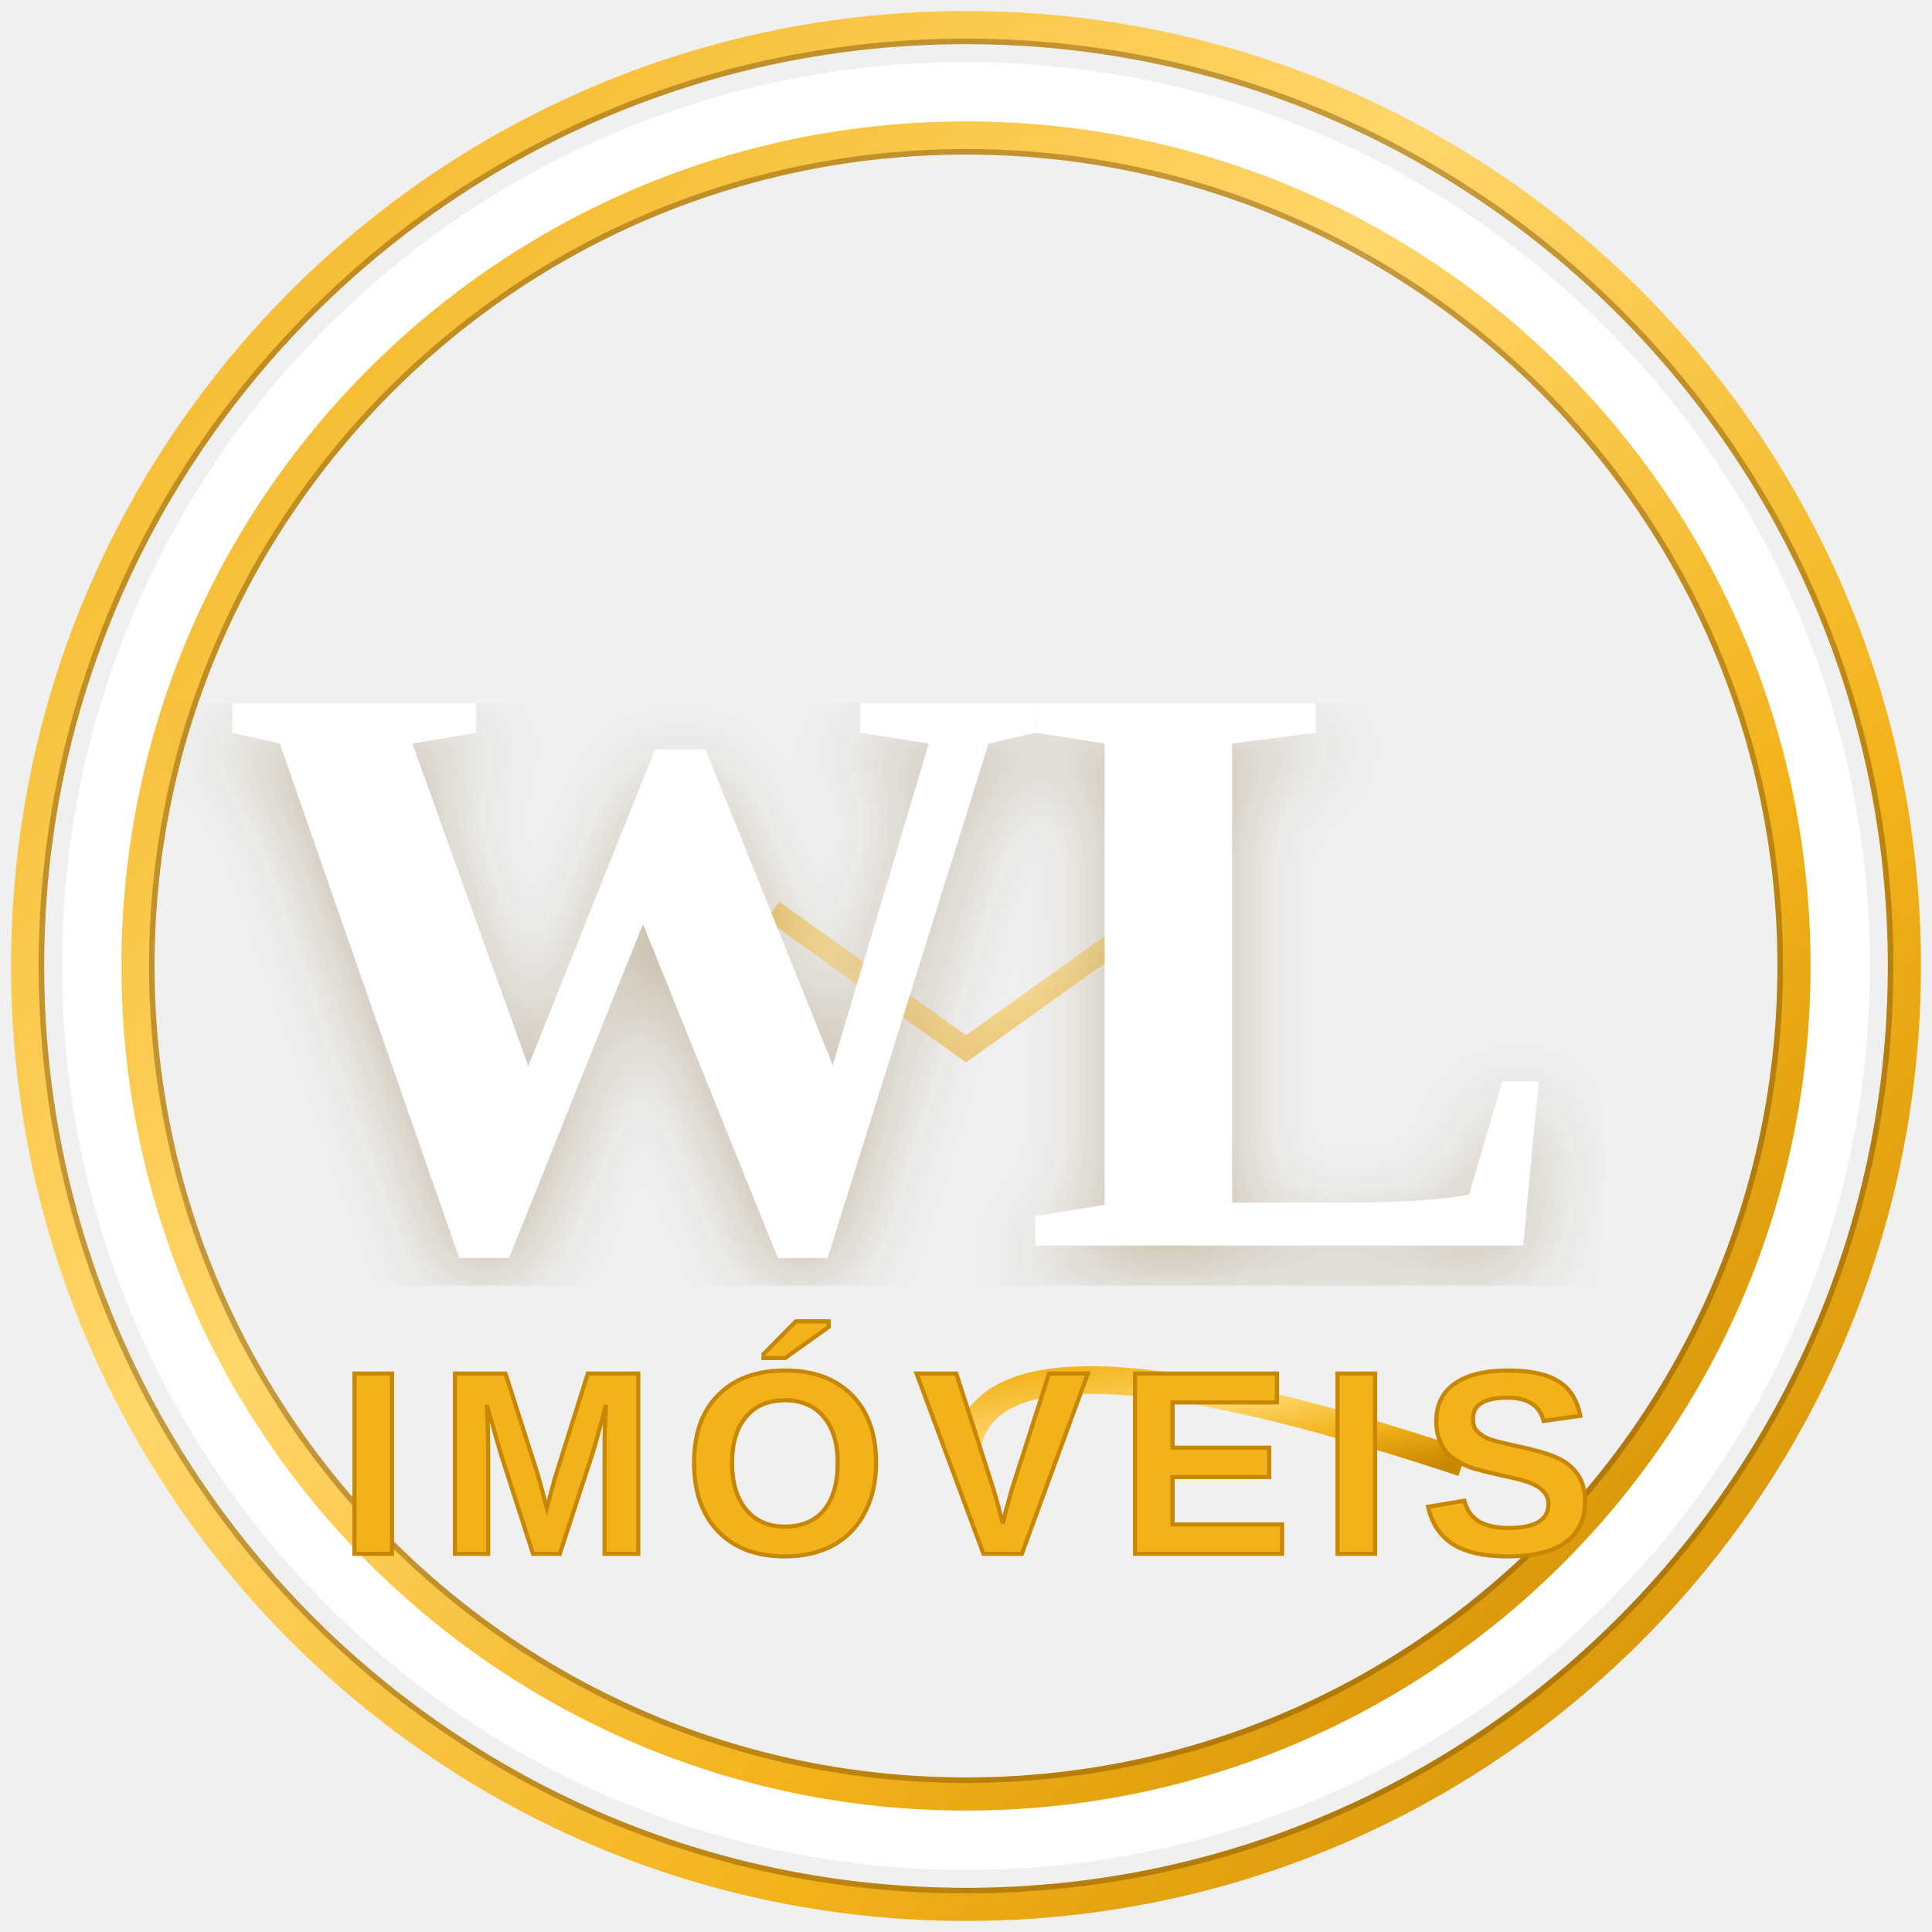
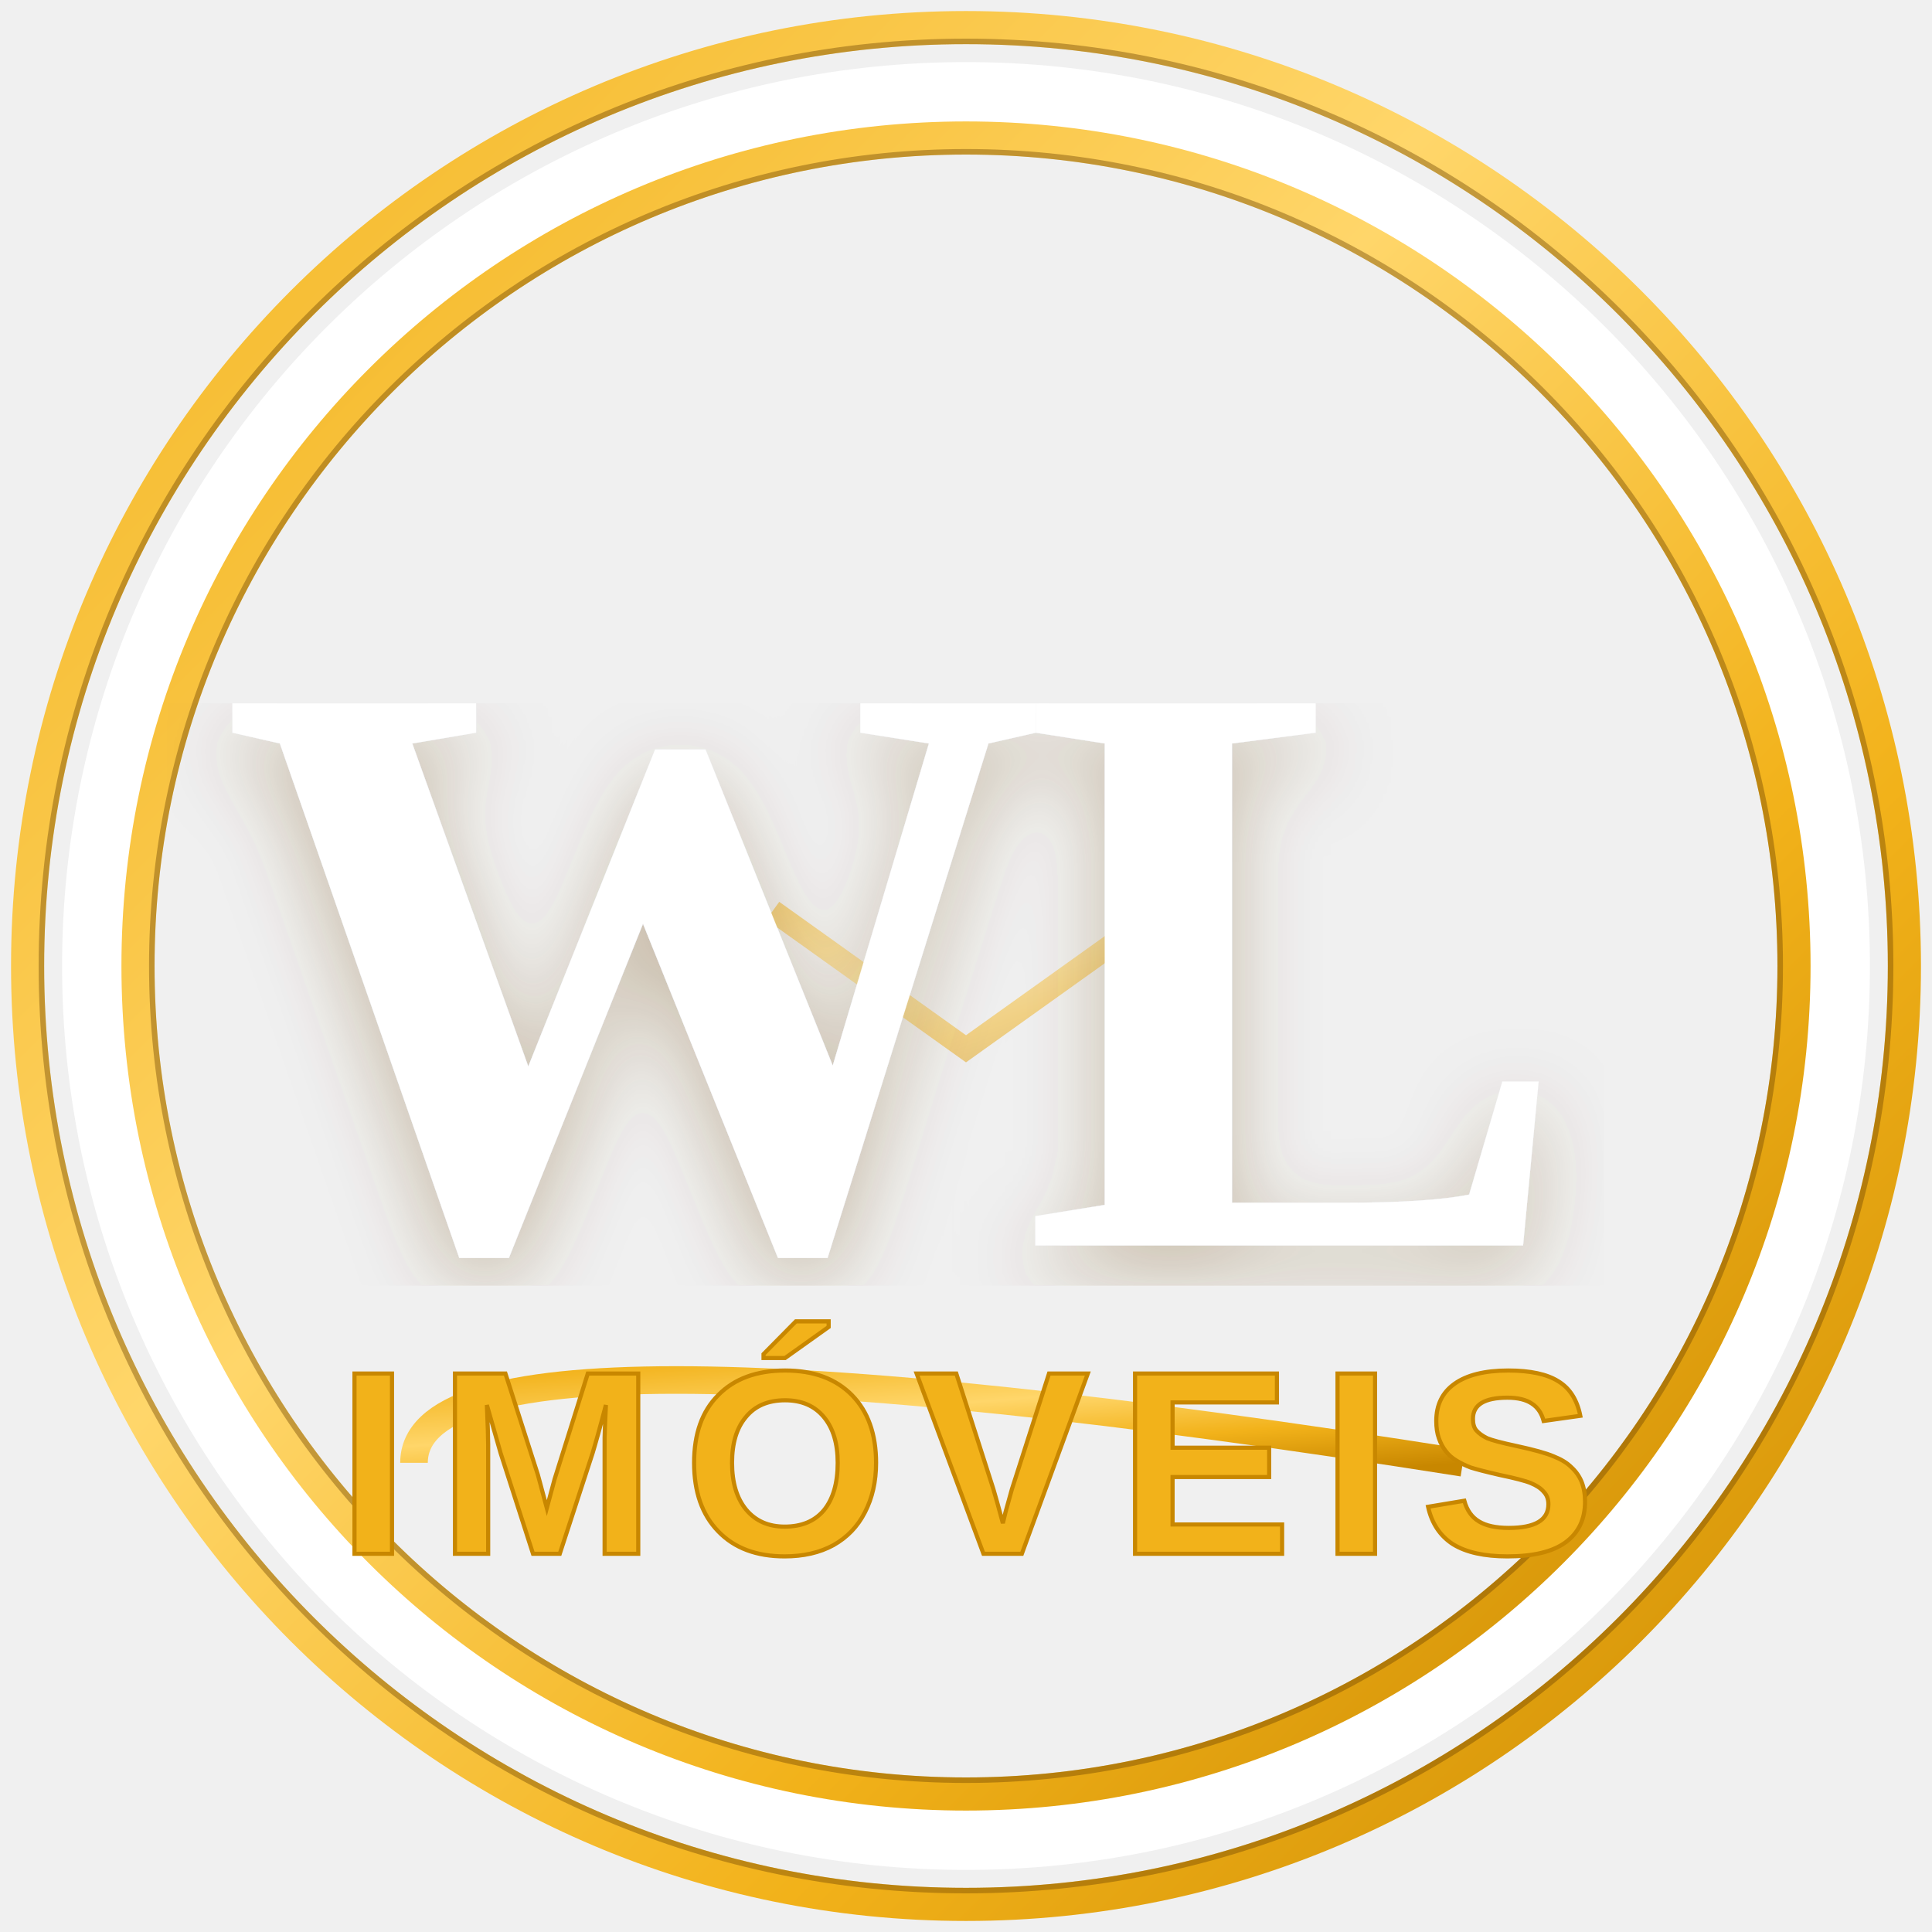
<svg xmlns="http://www.w3.org/2000/svg" width="70" height="70" viewBox="0 0 70 70" preserveAspectRatio="xMidYMid meet">
  <defs>
    <linearGradient id="goldGrad" x1="0%" y1="0%" x2="100%" y2="100%">
      <stop offset="0%" style="stop-color:#F2B21A" />
      <stop offset="40%" style="stop-color:#FFD66A" />
      <stop offset="70%" style="stop-color:#F2B21A" />
      <stop offset="100%" style="stop-color:#C88700" />
    </linearGradient>
    <linearGradient id="goldDark" x1="0%" y1="0%" x2="100%" y2="100%">
      <stop offset="0%" style="stop-color:#C88700" />
      <stop offset="50%" style="stop-color:#F2B21A" />
      <stop offset="100%" style="stop-color:#C88700" />
    </linearGradient>
    <filter id="shadow" x="-5%" y="-5%" width="110%" height="110%">
      <feDropShadow dx="0" dy="1" stdDeviation="1.5" flood-color="#6B4200" flood-opacity="0.3" />
    </filter>
  </defs>
  <circle cx="35" cy="35" r="34" fill="none" stroke="url(#goldGrad)" stroke-width="1.2" />
  <circle cx="35" cy="35" r="33.5" fill="none" stroke="#6B4200" stroke-width="0.2" opacity="0.4" />
  <circle cx="35" cy="35" r="31.5" fill="none" stroke="#FFFFFF" stroke-width="2.5" />
  <circle cx="35" cy="35" r="30" fill="none" stroke="url(#goldGrad)" stroke-width="1.2" />
  <circle cx="35" cy="35" r="29.5" fill="none" stroke="#6B4200" stroke-width="0.2" opacity="0.4" />
  <path d="M 28 33 L 35 38 L 42 33" fill="none" stroke="url(#goldGrad)" stroke-width="0.8" opacity="0.5" />
  <g filter="url(#shadow)">
    <text x="23" y="35" font-family="'Times New Roman', Georgia, serif" font-size="30" font-weight="bold" fill="#FFFFFF" text-anchor="middle" dominant-baseline="central">W</text>
    <text x="47" y="35" font-family="'Times New Roman', Georgia, serif" font-size="30" font-weight="bold" fill="#FFFFFF" text-anchor="middle" dominant-baseline="central">L</text>
  </g>
-   <path d="M 35 53 Q 35 47 53 53" fill="none" stroke="url(#goldGrad)" stroke-width="1" />
+   <path d="M 15 53 Q 15 47 53 53" fill="none" stroke="url(#goldGrad)" stroke-width="1" />
  <text x="35" y="53" font-family="Arial, Helvetica, sans-serif" font-size="9.5" font-weight="bold" fill="#F2B21A" text-anchor="middle" letter-spacing="1" dominant-baseline="central" stroke="#C88700" stroke-width="0.15">
    IMÓVEIS
  </text>
</svg>
